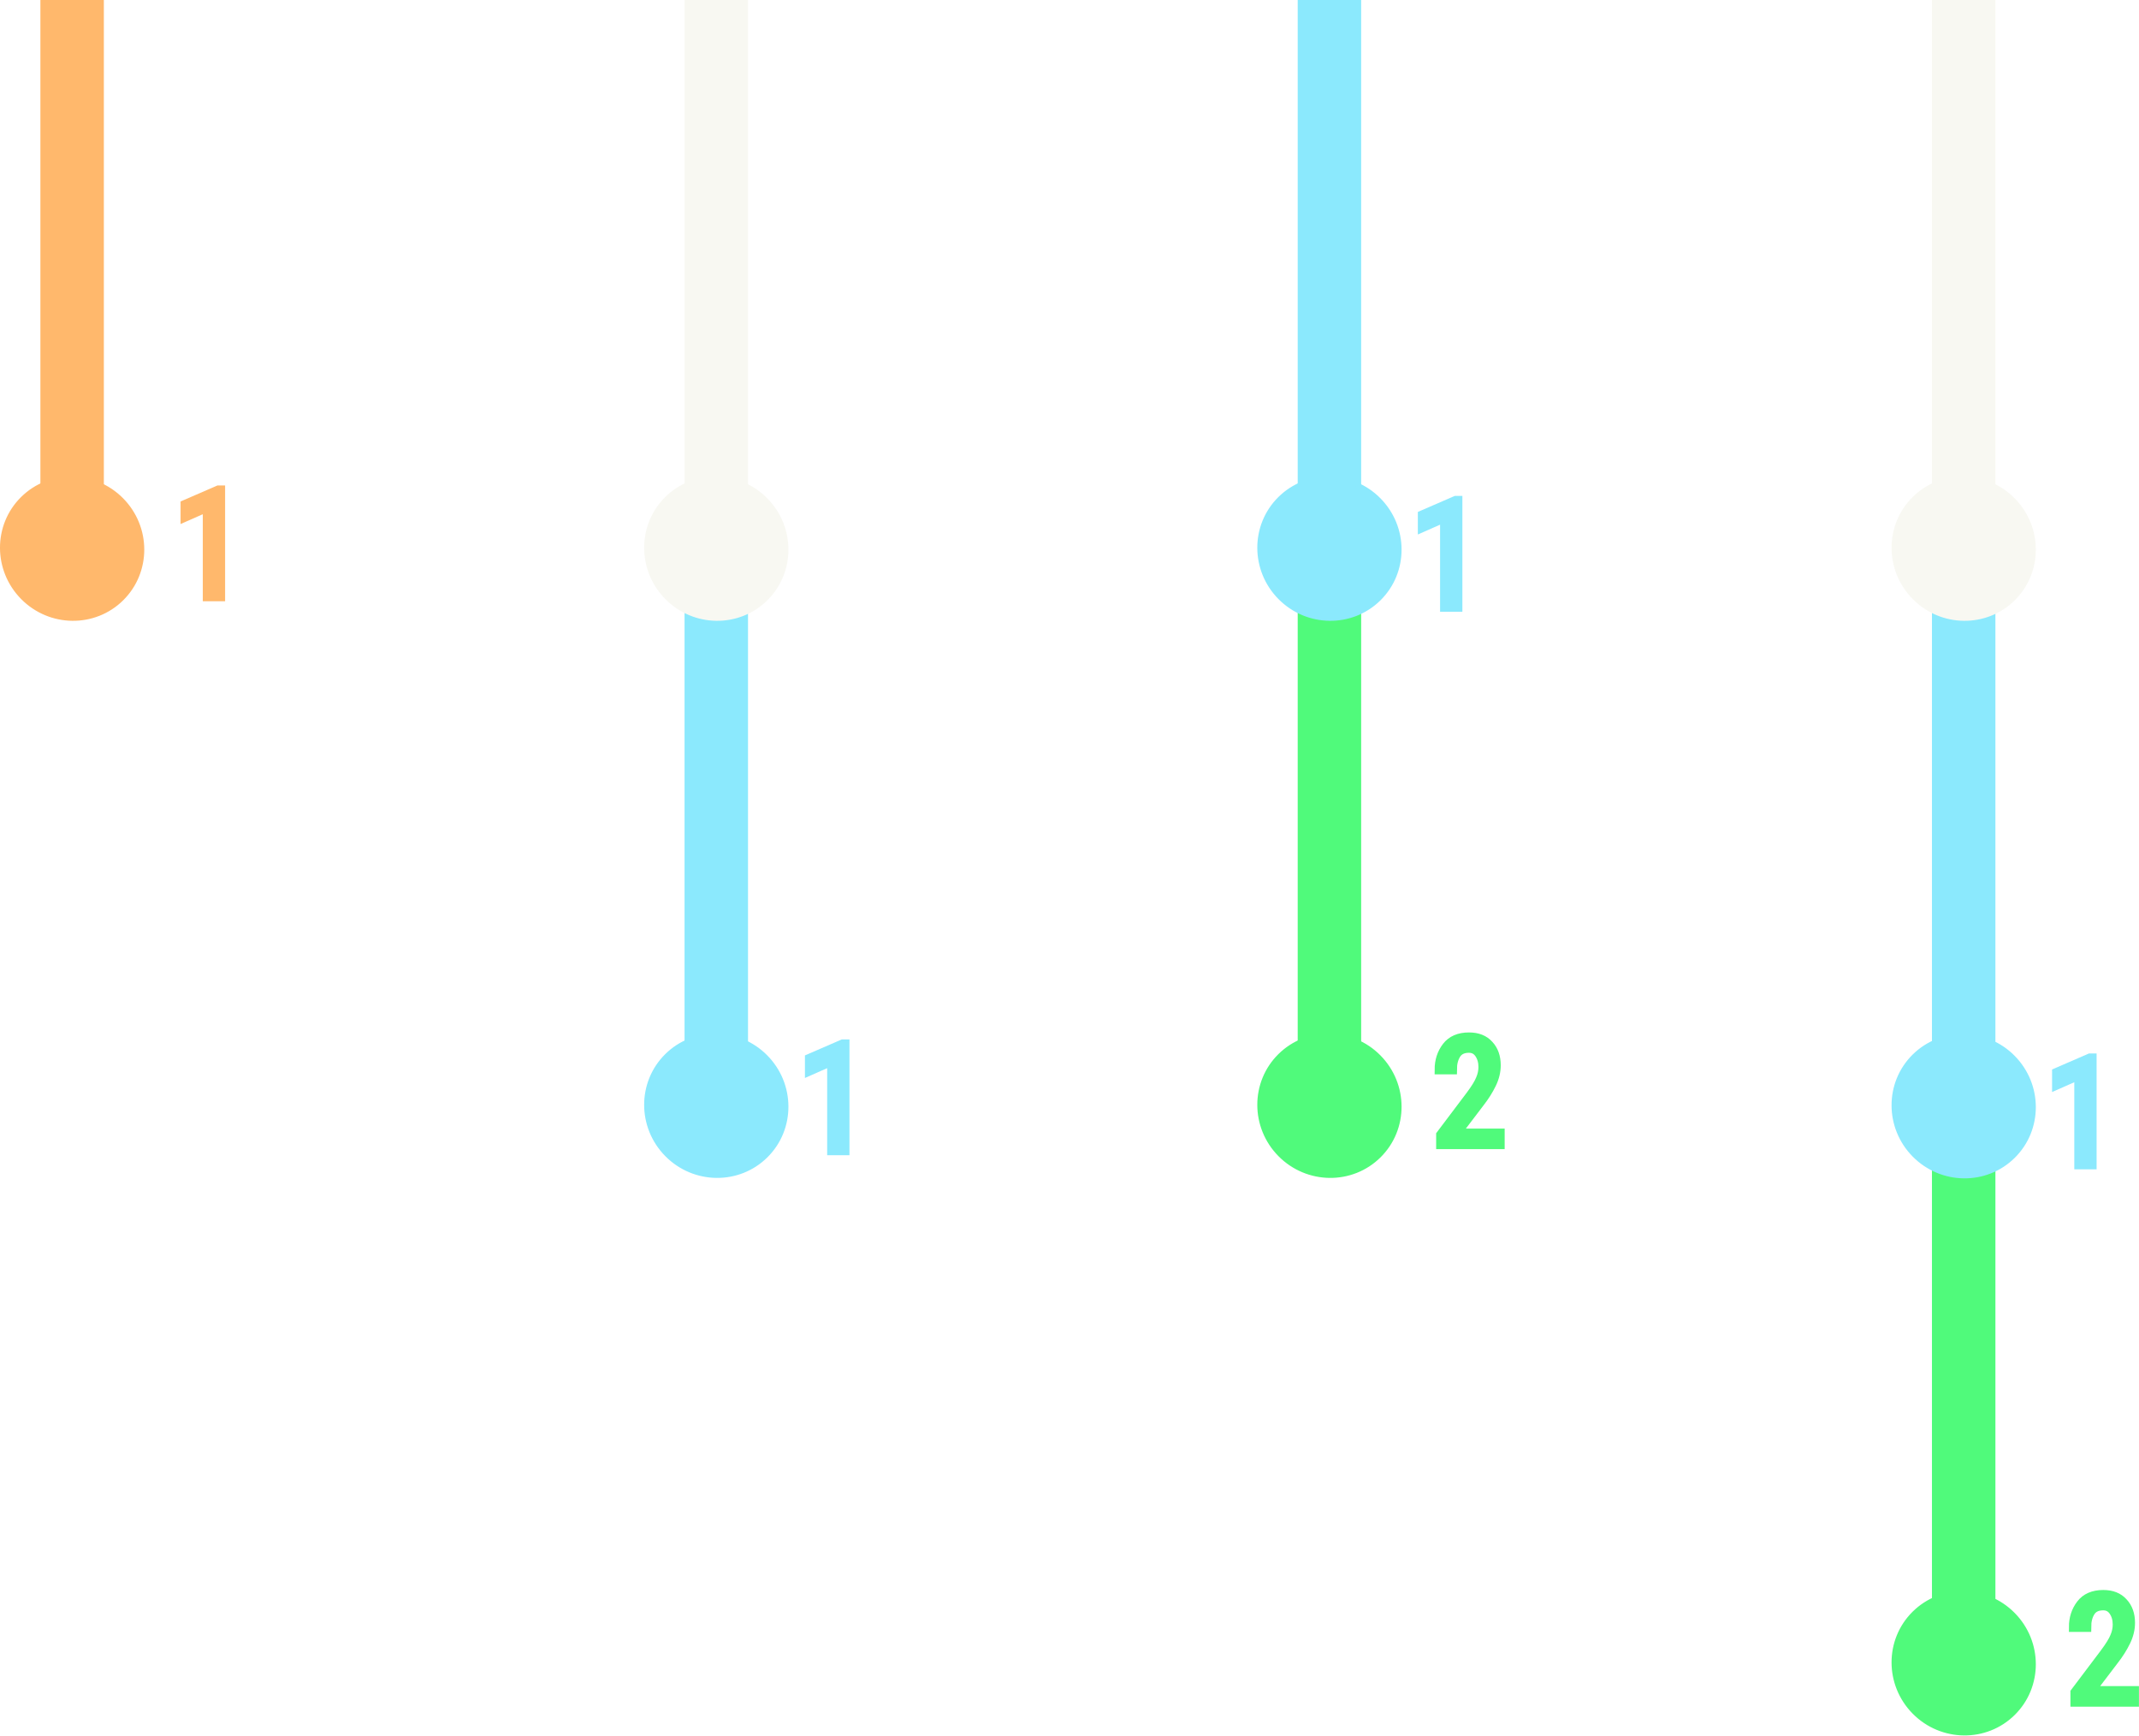
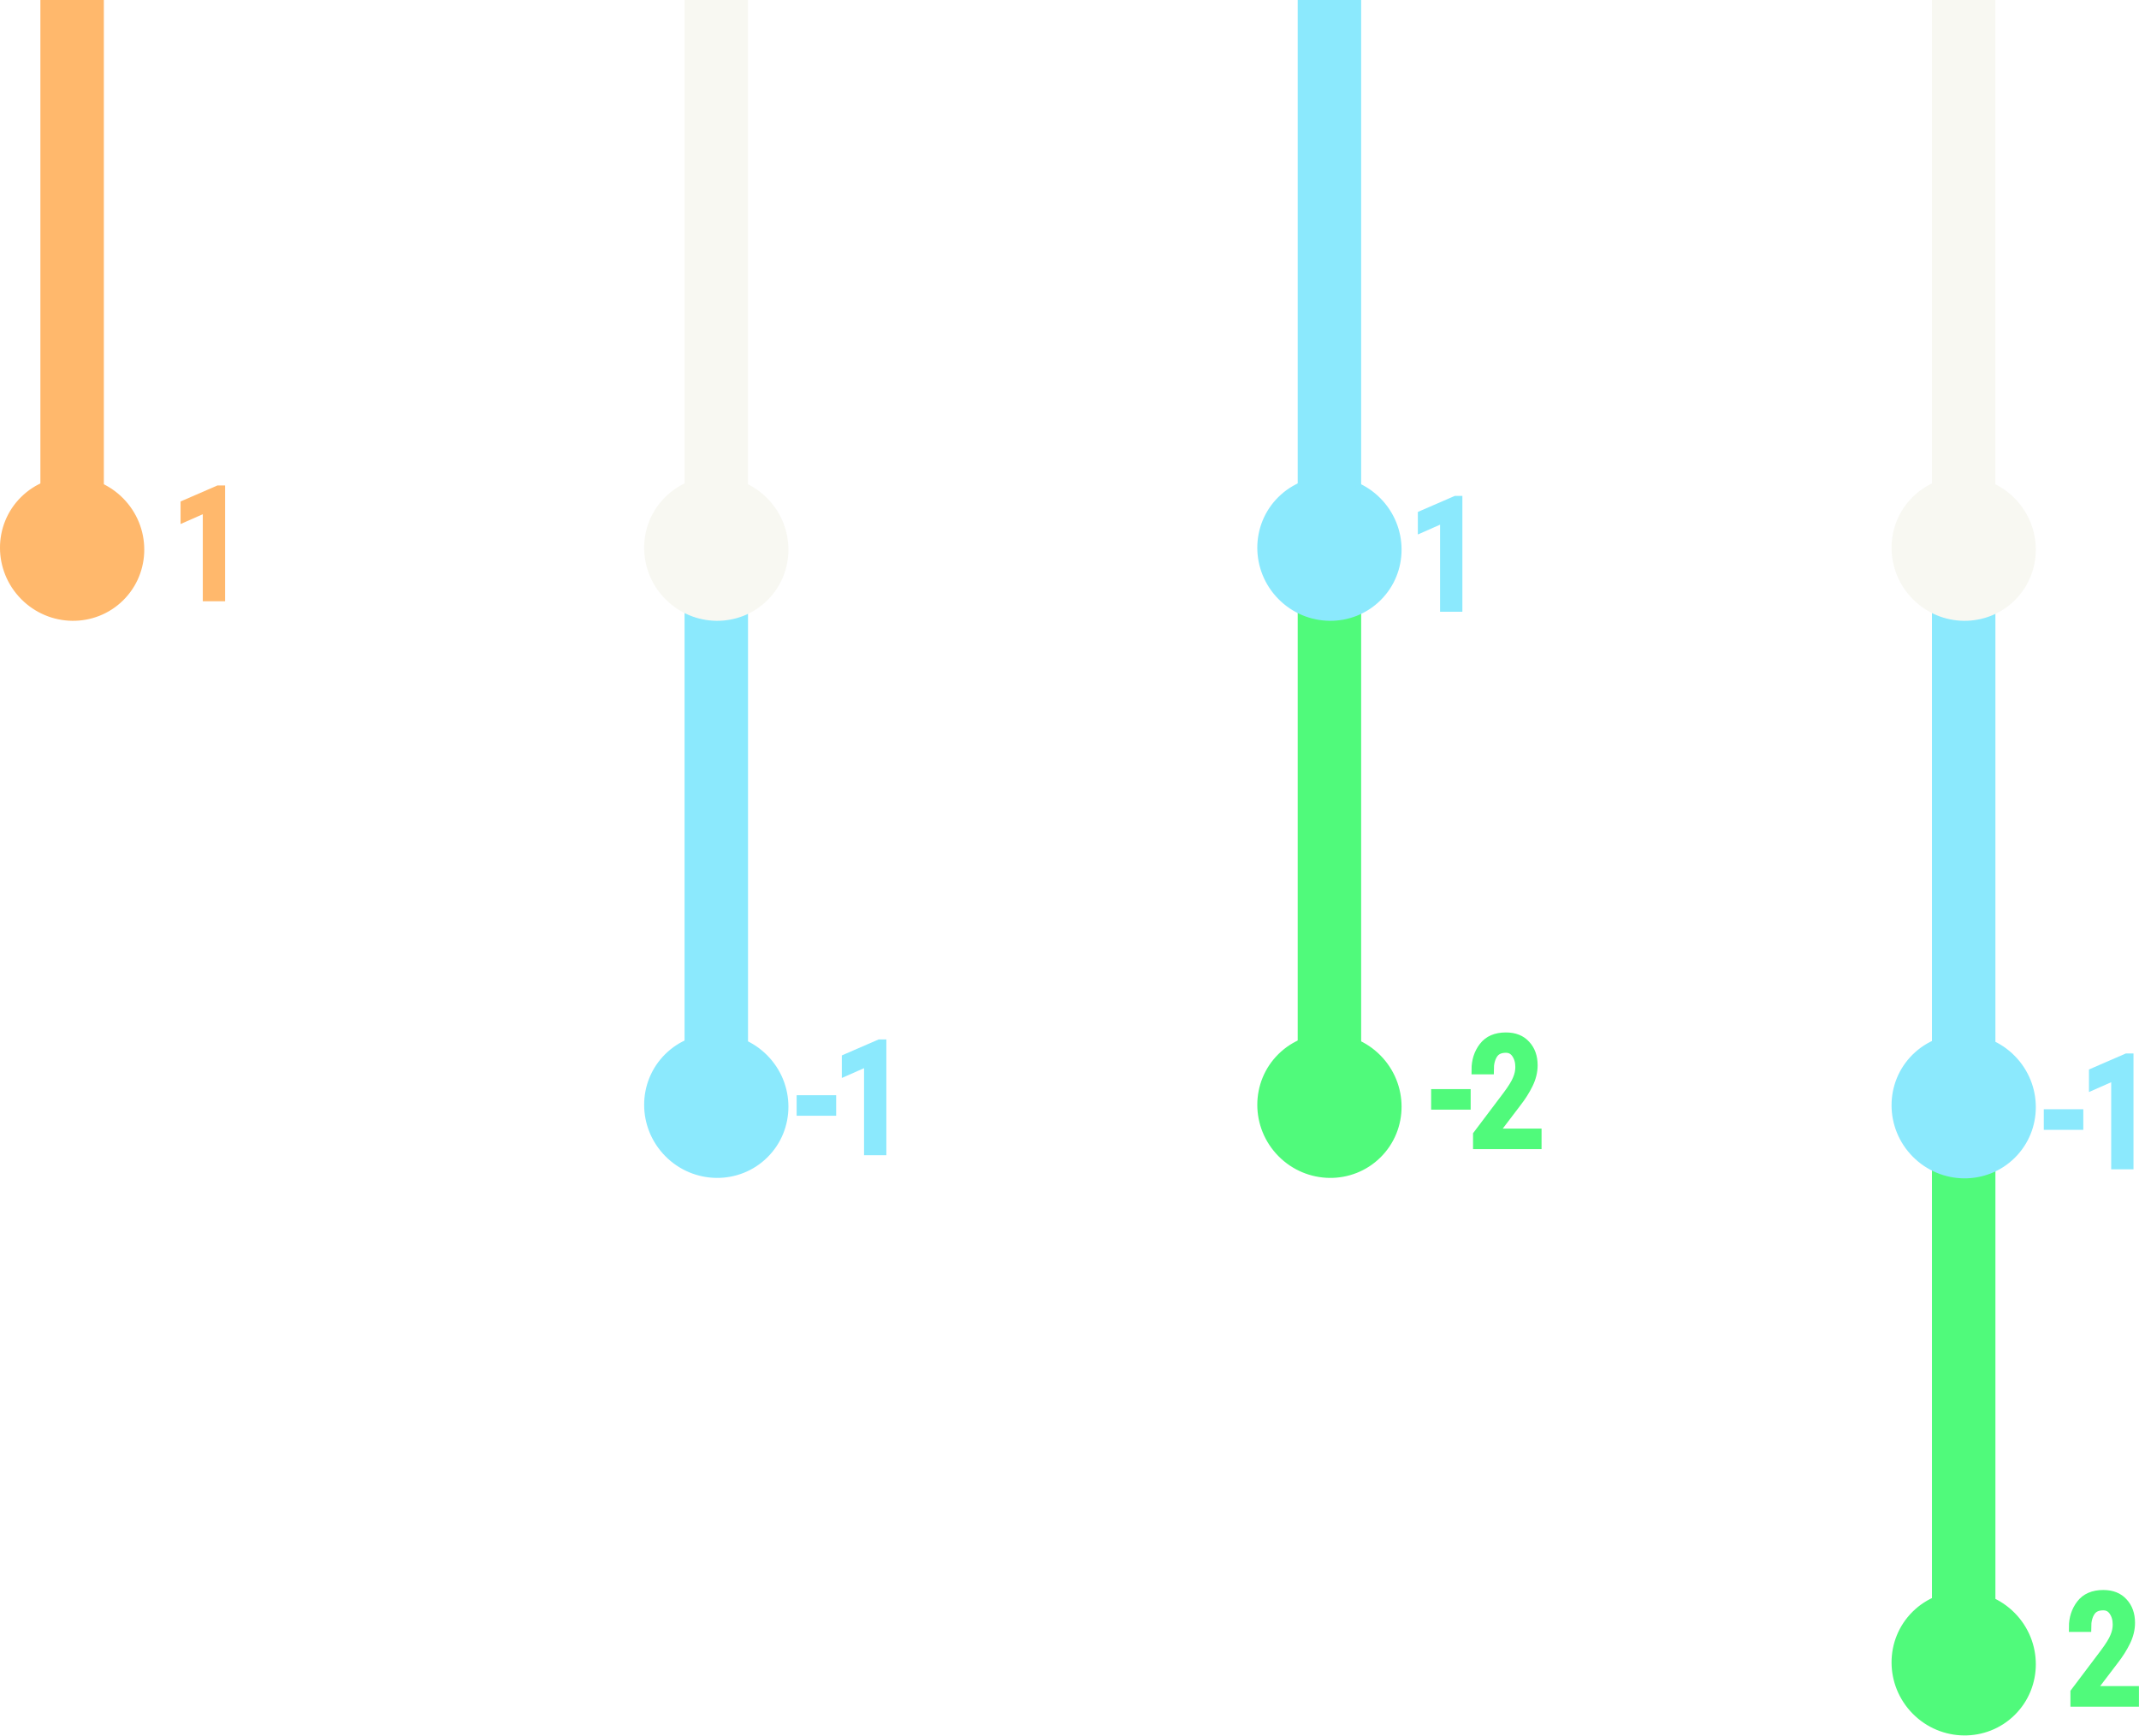
<svg xmlns="http://www.w3.org/2000/svg" viewBox="0 0 153.336 124.407" version="1.1" id="svg1">
  <defs id="defs1" />
  <g id="layer1" transform="translate(-103.972,-79.19198)">
    <g id="g17" transform="translate(-2.351479)" style="display:none">
      <g id="g2-2" transform="matrix(2.662407,0,0,2.662407,-146.7615,23.69583)">
        <path style="display:inline;fill:none;stroke:#f8f8f2;stroke-width:5.516;stroke-dasharray:none;stroke-opacity:1" d="M 26.124,137.055 60.173,102.625" id="path3-5-7" transform="matrix(-0.2202624,0.2178151,-0.2178151,-0.2202624,110.607,1.497847)" />
        <path id="path5-19-3-5-2-0" style="display:inline;fill:#f8f8f2;stroke-width:0.395" d="m 59.658,97.032 a 6.032,6.114 0 0 1 6.032,6.114 6.032,6.114 0 0 1 -6.032,6.114 6.032,6.114 0 0 1 -6.032,-6.114 6.032,6.114 0 0 1 6.032,-6.114 z" transform="matrix(-0.2202624,0.2178151,-0.2178151,-0.2202624,110.607,1.497847)" />
      </g>
      <g id="g3" transform="translate(27.64196)">
        <g id="g1" transform="matrix(2.662407,0,0,2.662407,-128.2261,23.69583)">
          <path style="display:inline;fill:none;stroke:#f8f8f2;stroke-width:5.516;stroke-dasharray:none;stroke-opacity:1" d="M 26.124,137.055 60.173,102.625" id="path3-5" transform="matrix(-0.2202624,0.2178151,-0.2178151,-0.2202624,110.607,1.497847)" />
          <path id="path5-19-3-5-2" style="display:inline;fill:#f8f8f2;stroke-width:0.395" d="m 59.658,97.032 a 6.032,6.114 0 0 1 6.032,6.114 6.032,6.114 0 0 1 -6.032,6.114 6.032,6.114 0 0 1 -6.032,-6.114 6.032,6.114 0 0 1 6.032,-6.114 z" transform="matrix(-0.2202624,0.2178151,-0.2178151,-0.2202624,110.607,1.497847)" />
        </g>
        <g id="g2" transform="matrix(2.662407,0,0,2.662407,-128.2261,63.63193)">
          <path style="display:inline;fill:none;stroke:#f8f8f2;stroke-width:5.516;stroke-dasharray:none;stroke-opacity:1" d="M 26.124,137.055 60.173,102.625" id="path3-5-3" transform="matrix(-0.2202624,0.2178151,-0.2178151,-0.2202624,110.607,1.497847)" />
          <path id="path5-19-3-5-2-5" style="display:inline;fill:#f8f8f2;stroke-width:0.395" d="m 59.658,97.032 a 6.032,6.114 0 0 1 6.032,6.114 6.032,6.114 0 0 1 -6.032,6.114 6.032,6.114 0 0 1 -6.032,-6.114 6.032,6.114 0 0 1 6.032,-6.114 z" transform="matrix(-0.2202624,0.2178151,-0.2178151,-0.2202624,110.607,1.497847)" />
        </g>
      </g>
    </g>
    <g id="g18" transform="translate(99.462,-119.6226)" style="display:none;fill:#8be9fd;stroke:#8be9fd">
      <g id="g15" style="fill:#8be9fd;stroke:#8be9fd">
        <g id="g2-2-9" transform="matrix(2.662407,0,0,2.662407,-146.7615,141.2673)" style="fill:#8be9fd;stroke:#8be9fd">
          <path style="display:inline;fill:#8be9fd;stroke:#8be9fd;stroke-width:5.516;stroke-dasharray:none;stroke-opacity:1" d="M 26.124,137.055 60.173,102.625" id="path3-5-7-2" transform="matrix(-0.2202624,0.2178151,-0.2178151,-0.2202624,110.607,1.497847)" />
          <path id="path5-19-3-5-2-0-2" style="display:inline;fill:#8be9fd;stroke:#8be9fd;stroke-width:0.395" d="m 59.658,97.032 a 6.032,6.114 0 0 1 6.032,6.114 6.032,6.114 0 0 1 -6.032,6.114 6.032,6.114 0 0 1 -6.032,-6.114 6.032,6.114 0 0 1 6.032,-6.114 z" transform="matrix(-0.2202624,0.2178151,-0.2178151,-0.2202624,110.607,1.497847)" />
        </g>
        <text xml:space="preserve" style="font-size:10.667px;font-family:'TeX Gyre Adventor';-inkscape-font-specification:'TeX Gyre Adventor';fill:#8be9fd;stroke:#8be9fd;stroke-width:0.677;stroke-miterlimit:4.1" x="61.867" y="122.318" id="text4">
          <tspan id="tspan4" x="61.867" y="122.318" style="font-style:normal;font-variant:normal;font-weight:normal;font-stretch:normal;font-family:'Roboto Condensed';-inkscape-font-specification:'Roboto Condensed, ';fill:#8be9fd;stroke:#8be9fd">1</tspan>
        </text>
      </g>
      <g id="g16" transform="translate(4.096327)" style="fill:#8be9fd;stroke:#8be9fd">
        <g id="g4-8" transform="translate(23.54563,117.5715)" style="fill:#8be9fd;stroke:#8be9fd">
          <g id="g2-9" transform="matrix(2.662407,0,0,2.662407,-128.2261,23.69583)" style="fill:#8be9fd;stroke:#8be9fd">
            <path style="display:inline;fill:#8be9fd;stroke:#8be9fd;stroke-width:5.516;stroke-dasharray:none;stroke-opacity:1" d="M 26.124,137.055 60.173,102.625" id="path3-5-73" transform="matrix(-0.2202624,0.2178151,-0.2178151,-0.2202624,110.607,1.497847)" />
            <path id="path5-19-3-5-2-6" style="display:inline;fill:#8be9fd;stroke:#8be9fd;stroke-width:0.395" d="m 59.658,97.032 a 6.032,6.114 0 0 1 6.032,6.114 6.032,6.114 0 0 1 -6.032,6.114 6.032,6.114 0 0 1 -6.032,-6.114 6.032,6.114 0 0 1 6.032,-6.114 z" transform="matrix(-0.2202624,0.2178151,-0.2178151,-0.2202624,110.607,1.497847)" />
          </g>
          <g id="g3-1" transform="matrix(2.662407,0,0,2.662407,-128.2261,63.63193)" style="fill:#8be9fd;stroke:#8be9fd">
            <path style="display:inline;fill:#8be9fd;stroke:#8be9fd;stroke-width:5.516;stroke-dasharray:none;stroke-opacity:1" d="M 26.124,137.055 60.173,102.625" id="path3-5-3-2" transform="matrix(-0.2202624,0.2178151,-0.2178151,-0.2202624,110.607,1.497847)" />
            <path id="path5-19-3-5-2-5-9" style="display:inline;fill:#8be9fd;stroke:#8be9fd;stroke-width:0.395" d="m 59.658,97.032 a 6.032,6.114 0 0 1 6.032,6.114 6.032,6.114 0 0 1 -6.032,6.114 6.032,6.114 0 0 1 -6.032,-6.114 6.032,6.114 0 0 1 6.032,-6.114 z" transform="matrix(-0.2202624,0.2178151,-0.2178151,-0.2202624,110.607,1.497847)" />
          </g>
        </g>
        <text xml:space="preserve" style="font-size:10.667px;font-family:'TeX Gyre Adventor';-inkscape-font-specification:'TeX Gyre Adventor';fill:#8be9fd;stroke:#8be9fd;stroke-width:0.677;stroke-miterlimit:4.1" x="102.689" y="163.971" id="text4-5">
          <tspan id="tspan4-0" x="102.689" y="163.971" style="font-style:normal;font-variant:normal;font-weight:normal;font-stretch:normal;font-family:'Roboto Condensed';-inkscape-font-specification:'Roboto Condensed, ';fill:#8be9fd;stroke:#8be9fd">1</tspan>
        </text>
      </g>
    </g>
    <g id="g19" style="display:none;fill:#50fa7b;stroke:#50fa7b" transform="translate(203.5188,-213.7866)">
      <g id="g14" transform="translate(-2.08106)" style="fill:#50fa7b;stroke:#50fa7b">
        <g id="g13" style="fill:#50fa7b;stroke:#50fa7b">
          <g id="g2-2-9-3" transform="matrix(2.662407,0,0,2.662407,-144.6805,236.2673)" style="fill:#50fa7b;stroke:#50fa7b">
            <path style="display:inline;fill:#50fa7b;stroke:#50fa7b;stroke-width:5.516;stroke-dasharray:none;stroke-opacity:1" d="M 26.124,137.055 60.173,102.625" id="path3-5-7-2-5" transform="matrix(-0.2202624,0.2178151,-0.2178151,-0.2202624,110.607,1.497847)" />
            <path id="path5-19-3-5-2-0-2-6" style="display:inline;fill:#50fa7b;stroke:#50fa7b;stroke-width:0.395" d="m 59.658,97.032 a 6.032,6.114 0 0 1 6.032,6.114 6.032,6.114 0 0 1 -6.032,6.114 6.032,6.114 0 0 1 -6.032,-6.114 6.032,6.114 0 0 1 6.032,-6.114 z" transform="matrix(-0.2202624,0.2178151,-0.2178151,-0.2202624,110.607,1.497847)" />
          </g>
        </g>
        <text xml:space="preserve" style="font-size:10.667px;font-family:'TeX Gyre Adventor';-inkscape-font-specification:'TeX Gyre Adventor';fill:#50fa7b;stroke:#50fa7b;stroke-width:0.677;stroke-miterlimit:4.1" x="63.463" y="218.781" id="text4-6">
          <tspan id="tspan4-3" x="63.463" y="218.781" style="font-style:normal;font-variant:normal;font-weight:normal;font-stretch:normal;font-family:'Roboto Condensed';-inkscape-font-specification:'Roboto Condensed, ';fill:#50fa7b;stroke:#50fa7b">2</tspan>
        </text>
      </g>
      <g id="g12" transform="translate(2.015264)" style="fill:#50fa7b;stroke:#50fa7b">
        <g id="g4-8-2" transform="translate(25.6267,212.5715)" style="fill:#50fa7b;stroke:#50fa7b">
          <g id="g2-9-9" transform="matrix(2.662407,0,0,2.662407,-128.2261,23.69583)" style="fill:#50fa7b;stroke:#50fa7b">
            <path style="display:inline;fill:#50fa7b;stroke:#50fa7b;stroke-width:5.516;stroke-dasharray:none;stroke-opacity:1" d="M 26.124,137.055 60.173,102.625" id="path3-5-73-1" transform="matrix(-0.2202624,0.2178151,-0.2178151,-0.2202624,110.607,1.497847)" />
            <path id="path5-19-3-5-2-6-2" style="display:inline;fill:#50fa7b;stroke:#50fa7b;stroke-width:0.395" d="m 59.658,97.032 a 6.032,6.114 0 0 1 6.032,6.114 6.032,6.114 0 0 1 -6.032,6.114 6.032,6.114 0 0 1 -6.032,-6.114 6.032,6.114 0 0 1 6.032,-6.114 z" transform="matrix(-0.2202624,0.2178151,-0.2178151,-0.2202624,110.607,1.497847)" />
          </g>
          <g id="g3-1-7" transform="matrix(2.662407,0,0,2.662407,-128.2261,63.63193)" style="fill:#50fa7b;stroke:#50fa7b">
            <path style="display:inline;fill:#50fa7b;stroke:#50fa7b;stroke-width:5.516;stroke-dasharray:none;stroke-opacity:1" d="M 26.124,137.055 60.173,102.625" id="path3-5-3-2-0" transform="matrix(-0.2202624,0.2178151,-0.2178151,-0.2202624,110.607,1.497847)" />
            <path id="path5-19-3-5-2-5-9-9" style="display:inline;fill:#50fa7b;stroke:#50fa7b;stroke-width:0.395" d="m 59.658,97.032 a 6.032,6.114 0 0 1 6.032,6.114 6.032,6.114 0 0 1 -6.032,6.114 6.032,6.114 0 0 1 -6.032,-6.114 6.032,6.114 0 0 1 6.032,-6.114 z" transform="matrix(-0.2202624,0.2178151,-0.2178151,-0.2202624,110.607,1.497847)" />
          </g>
        </g>
        <text xml:space="preserve" style="font-size:10.667px;font-family:'TeX Gyre Adventor';-inkscape-font-specification:'TeX Gyre Adventor';fill:#50fa7b;stroke:#50fa7b;stroke-width:0.677;stroke-miterlimit:4.1" x="105" y="255" id="text4-55">
          <tspan id="tspan4-4" x="105" y="255" style="font-style:normal;font-variant:normal;font-weight:normal;font-stretch:normal;font-family:'Roboto Condensed';-inkscape-font-specification:'Roboto Condensed, ';fill:#50fa7b;stroke:#50fa7b">2</tspan>
        </text>
      </g>
    </g>
    <g id="g20" style="display:inline;fill:#ffb86c;stroke:#ffb86c" transform="translate(56.22328,-188.7699)">
      <path style="display:inline;fill:#ffb86c;stroke:#ffb86c;stroke-width:4.549;stroke-dasharray:none;stroke-opacity:1" d="m 52.919,267.962 -10e-7,39.936" id="path3-5-7-2-5-6" />
      <path id="path5-19-3-5-2-0-2-6-1" style="display:inline;fill:#ffb86c;stroke:#ffb86c;stroke-width:0.326" d="m 56.465,310.879 a 5.043,4.975 45.32 0 1 -7.083,-0.087 5.043,4.975 45.32 0 1 -0.008,-7.083 5.043,4.975 45.32 0 1 7.083,0.087 5.043,4.975 45.32 0 1 0.008,7.083 z" />
      <text xml:space="preserve" style="font-size:10.667px;font-family:'TeX Gyre Adventor';-inkscape-font-specification:'TeX Gyre Adventor';fill:#ffb86c;stroke:#ffb86c;stroke-width:0.677;stroke-miterlimit:4.1" x="60.188" y="310.723" id="text4-9">
        <tspan id="tspan4-37" x="60.188" y="310.723" style="font-style:normal;font-variant:normal;font-weight:normal;font-stretch:normal;font-family:'Roboto Condensed';-inkscape-font-specification:'Roboto Condensed, ';fill:#ffb86c;stroke:#ffb86c">1</tspan>
      </text>
      <path style="display:inline;fill:#8be9fd;stroke:#8be9fd;stroke-width:4.549;stroke-dasharray:none;stroke-opacity:1" d="m 99.096,307.898 -10e-7,39.936" id="path3-5-3-2-0-2" />
      <path id="path5-19-3-5-2-5-9-9-3" style="display:inline;fill:#8be9fd;stroke:#8be9fd;stroke-width:0.326" d="m 102.642,350.815 a 5.043,4.975 45.32 0 1 -7.083,-0.087 5.043,4.975 45.32 0 1 -0.008,-7.083 5.043,4.975 45.32 0 1 7.083,0.087 5.043,4.975 45.32 0 1 0.008,7.083 z" />
      <path style="display:inline;fill:#f8f8f2;stroke:#f8f8f2;stroke-width:4.549;stroke-dasharray:none;stroke-opacity:1" d="m 99.096,267.962 -10e-7,39.936" id="path3-5-73-1-9" />
      <path id="path5-19-3-5-2-6-2-2" style="display:inline;fill:#f8f8f2;stroke:#f8f8f2;stroke-width:0.326" d="m 102.642,310.879 a 5.043,4.975 45.32 0 1 -7.083,-0.087 5.043,4.975 45.32 0 1 -0.008,-7.083 5.043,4.975 45.32 0 1 7.083,0.087 5.043,4.975 45.32 0 1 0.008,7.083 z" />
      <text xml:space="preserve" style="font-size:10.667px;font-family:'TeX Gyre Adventor';-inkscape-font-specification:'TeX Gyre Adventor';fill:#8be9fd;stroke:#8be9fd;stroke-width:0.677;stroke-miterlimit:4.1" x="104.945" y="350.434" id="text4-4">
-         <tspan id="tspan4-7" x="104.945" y="350.434" style="font-style:normal;font-variant:normal;font-weight:normal;font-stretch:normal;font-family:'Roboto Condensed';-inkscape-font-specification:'Roboto Condensed, ';fill:#8be9fd;stroke:#8be9fd">1</tspan>
+         <tspan id="tspan4-7" x="104.945" y="350.434" style="font-style:normal;font-variant:normal;font-weight:normal;font-stretch:normal;font-family:'Roboto Condensed';-inkscape-font-specification:'Roboto Condensed, ';fill:#8be9fd;stroke:#8be9fd">-1</tspan>
      </text>
      <path style="display:inline;fill:#8be9fd;stroke:#8be9fd;stroke-width:4.549;stroke-dasharray:none;stroke-opacity:1" d="m 188.517,307.93 v 39.936" id="path3-5-73-1-1" />
      <path style="display:inline;fill:#50fa7b;stroke:#50fa7b;stroke-width:4.549;stroke-dasharray:none;stroke-opacity:1" d="m 188.517,347.866 v 39.936" id="path3-5-3-2-0-1" />
      <path id="path5-19-3-5-2-5-9-9-9" style="display:inline;fill:#50fa7b;stroke:#50fa7b;stroke-width:0.326" d="m 192.063,390.783 a 5.043,4.975 45.32 0 1 -7.083,-0.087 5.043,4.975 45.32 0 1 -0.008,-7.083 5.043,4.975 45.32 0 1 7.083,0.087 5.043,4.975 45.32 0 1 0.008,7.083 z" />
      <path id="path5-19-3-5-2-6-2-29" style="display:inline;fill:#8be9fd;stroke:#8be9fd;stroke-width:0.326" d="m 192.063,350.847 a 5.043,4.975 45.32 0 1 -7.083,-0.087 5.043,4.975 45.32 0 1 -0.008,-7.083 5.043,4.975 45.32 0 1 7.083,0.087 5.043,4.975 45.32 0 1 0.008,7.083 z" />
      <path style="display:inline;fill:#f8f8f2;stroke:#f8f8f2;stroke-width:4.549;stroke-dasharray:none;stroke-opacity:1" d="m 188.517,267.962 v 39.936" id="path3-5-7-2-5-9" />
      <text xml:space="preserve" style="font-size:10.667px;font-family:'TeX Gyre Adventor';-inkscape-font-specification:'TeX Gyre Adventor';fill:#50fa7b;stroke:#50fa7b;stroke-width:0.677;stroke-miterlimit:4.1" x="195.898" y="389.968" id="text4-7">
        <tspan id="tspan4-8" x="195.898" y="389.968" style="font-style:normal;font-variant:normal;font-weight:normal;font-stretch:normal;font-family:'Roboto Condensed';-inkscape-font-specification:'Roboto Condensed, ';fill:#50fa7b;stroke:#50fa7b">2</tspan>
      </text>
      <text xml:space="preserve" style="font-size:10.667px;font-family:'TeX Gyre Adventor';-inkscape-font-specification:'TeX Gyre Adventor';fill:#8be9fd;stroke:#8be9fd;stroke-width:0.677;stroke-miterlimit:4.1" x="194.349" y="351.446" id="text4-3">
-         <tspan id="tspan4-1" x="194.349" y="351.446" style="font-style:normal;font-variant:normal;font-weight:normal;font-stretch:normal;font-family:'Roboto Condensed';-inkscape-font-specification:'Roboto Condensed, ';fill:#8be9fd;stroke:#8be9fd">1</tspan>
+         <tspan id="tspan4-1" x="194.349" y="351.446" style="font-style:normal;font-variant:normal;font-weight:normal;font-stretch:normal;font-family:'Roboto Condensed';-inkscape-font-specification:'Roboto Condensed, ';fill:#8be9fd;stroke:#8be9fd">-1</tspan>
      </text>
      <path id="path5-19-3-5-2-0-2-6-7" style="display:inline;fill:#f8f8f2;stroke:#f8f8f2;stroke-width:0.326" d="m 192.063,310.879 a 5.043,4.975 45.32 0 1 -7.083,-0.087 5.043,4.975 45.32 0 1 -0.008,-7.083 5.043,4.975 45.32 0 1 7.083,0.087 5.043,4.975 45.32 0 1 0.008,7.083 z" />
      <path style="display:inline;fill:#50fa7b;stroke:#50fa7b;stroke-width:4.549;stroke-dasharray:none;stroke-opacity:1" d="m 143.05,307.898 v 39.936" id="path3-5-3-2-0-1-0" />
      <path id="path5-19-3-5-2-5-9-9-9-4" style="display:inline;fill:#50fa7b;stroke:#50fa7b;stroke-width:0.326" d="m 146.596,350.815 a 5.043,4.975 45.32 0 1 -7.083,-0.087 5.043,4.975 45.32 0 1 -0.008,-7.083 5.043,4.975 45.32 0 1 7.083,0.087 5.043,4.975 45.32 0 1 0.008,7.083 z" />
      <text xml:space="preserve" style="font-size:10.667px;font-family:'TeX Gyre Adventor';-inkscape-font-specification:'TeX Gyre Adventor';fill:#50fa7b;stroke:#50fa7b;stroke-width:0.677;stroke-miterlimit:4.1" x="150.431" y="350" id="text4-7-8">
-         <tspan id="tspan4-8-7" x="150.431" y="350" style="font-style:normal;font-variant:normal;font-weight:normal;font-stretch:normal;font-family:'Roboto Condensed';-inkscape-font-specification:'Roboto Condensed, ';fill:#50fa7b;stroke:#50fa7b">2</tspan>
+         <tspan id="tspan4-8-7" x="150.431" y="350" style="font-style:normal;font-variant:normal;font-weight:normal;font-stretch:normal;font-family:'Roboto Condensed';-inkscape-font-specification:'Roboto Condensed, ';fill:#50fa7b;stroke:#50fa7b">-2</tspan>
      </text>
      <path style="display:inline;fill:#8be9fd;stroke:#8be9fd;stroke-width:4.549;stroke-dasharray:none;stroke-opacity:1" d="m 143.05,267.962 v 39.936" id="path3-5-73-1-1-4" />
      <path id="path5-19-3-5-2-6-2-29-9" style="display:inline;fill:#8be9fd;stroke:#8be9fd;stroke-width:0.326" d="m 146.596,310.879 a 5.043,4.975 45.32 0 1 -7.083,-0.087 5.043,4.975 45.32 0 1 -0.008,-7.083 5.043,4.975 45.32 0 1 7.083,0.087 5.043,4.975 45.32 0 1 0.008,7.083 z" />
      <text xml:space="preserve" style="font-size:10.667px;font-family:'TeX Gyre Adventor';-inkscape-font-specification:'TeX Gyre Adventor';fill:#8be9fd;stroke:#8be9fd;stroke-width:0.677;stroke-miterlimit:4.1" x="148.881" y="311.478" id="text4-3-1">
        <tspan id="tspan4-1-7" x="148.881" y="311.478" style="font-style:normal;font-variant:normal;font-weight:normal;font-stretch:normal;font-family:'Roboto Condensed';-inkscape-font-specification:'Roboto Condensed, ';fill:#8be9fd;stroke:#8be9fd">1</tspan>
      </text>
    </g>
  </g>
</svg>
